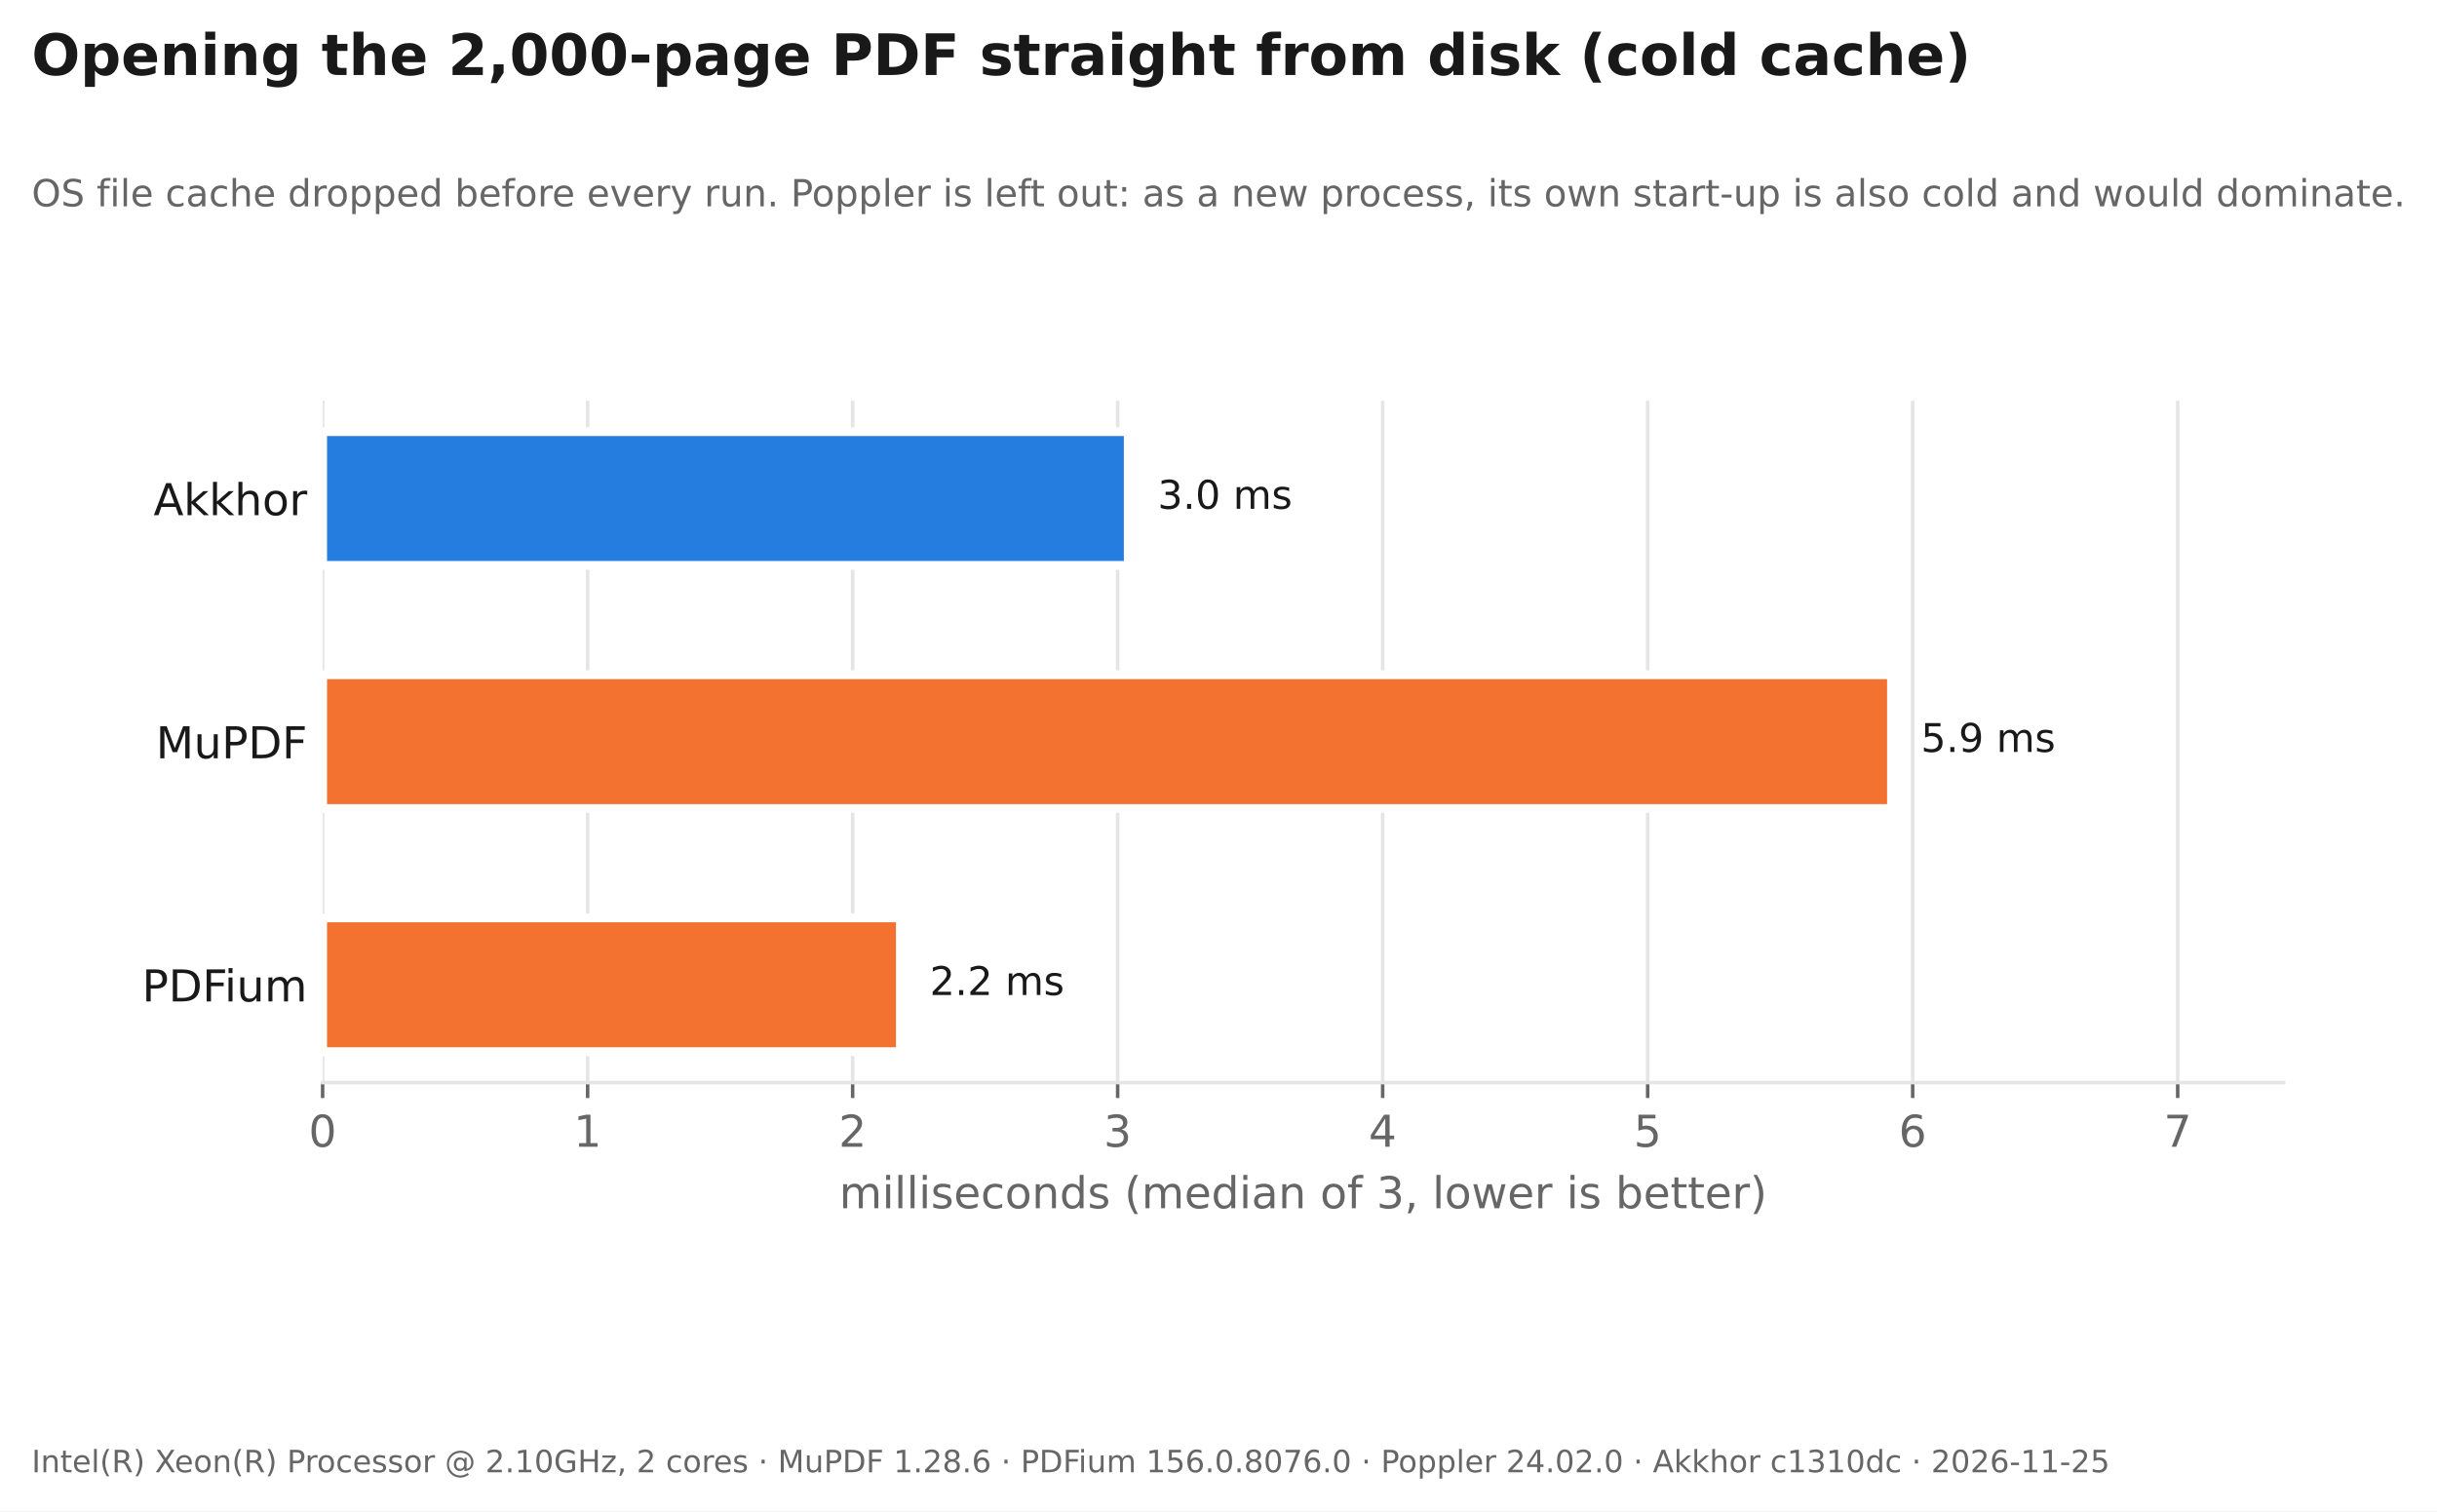
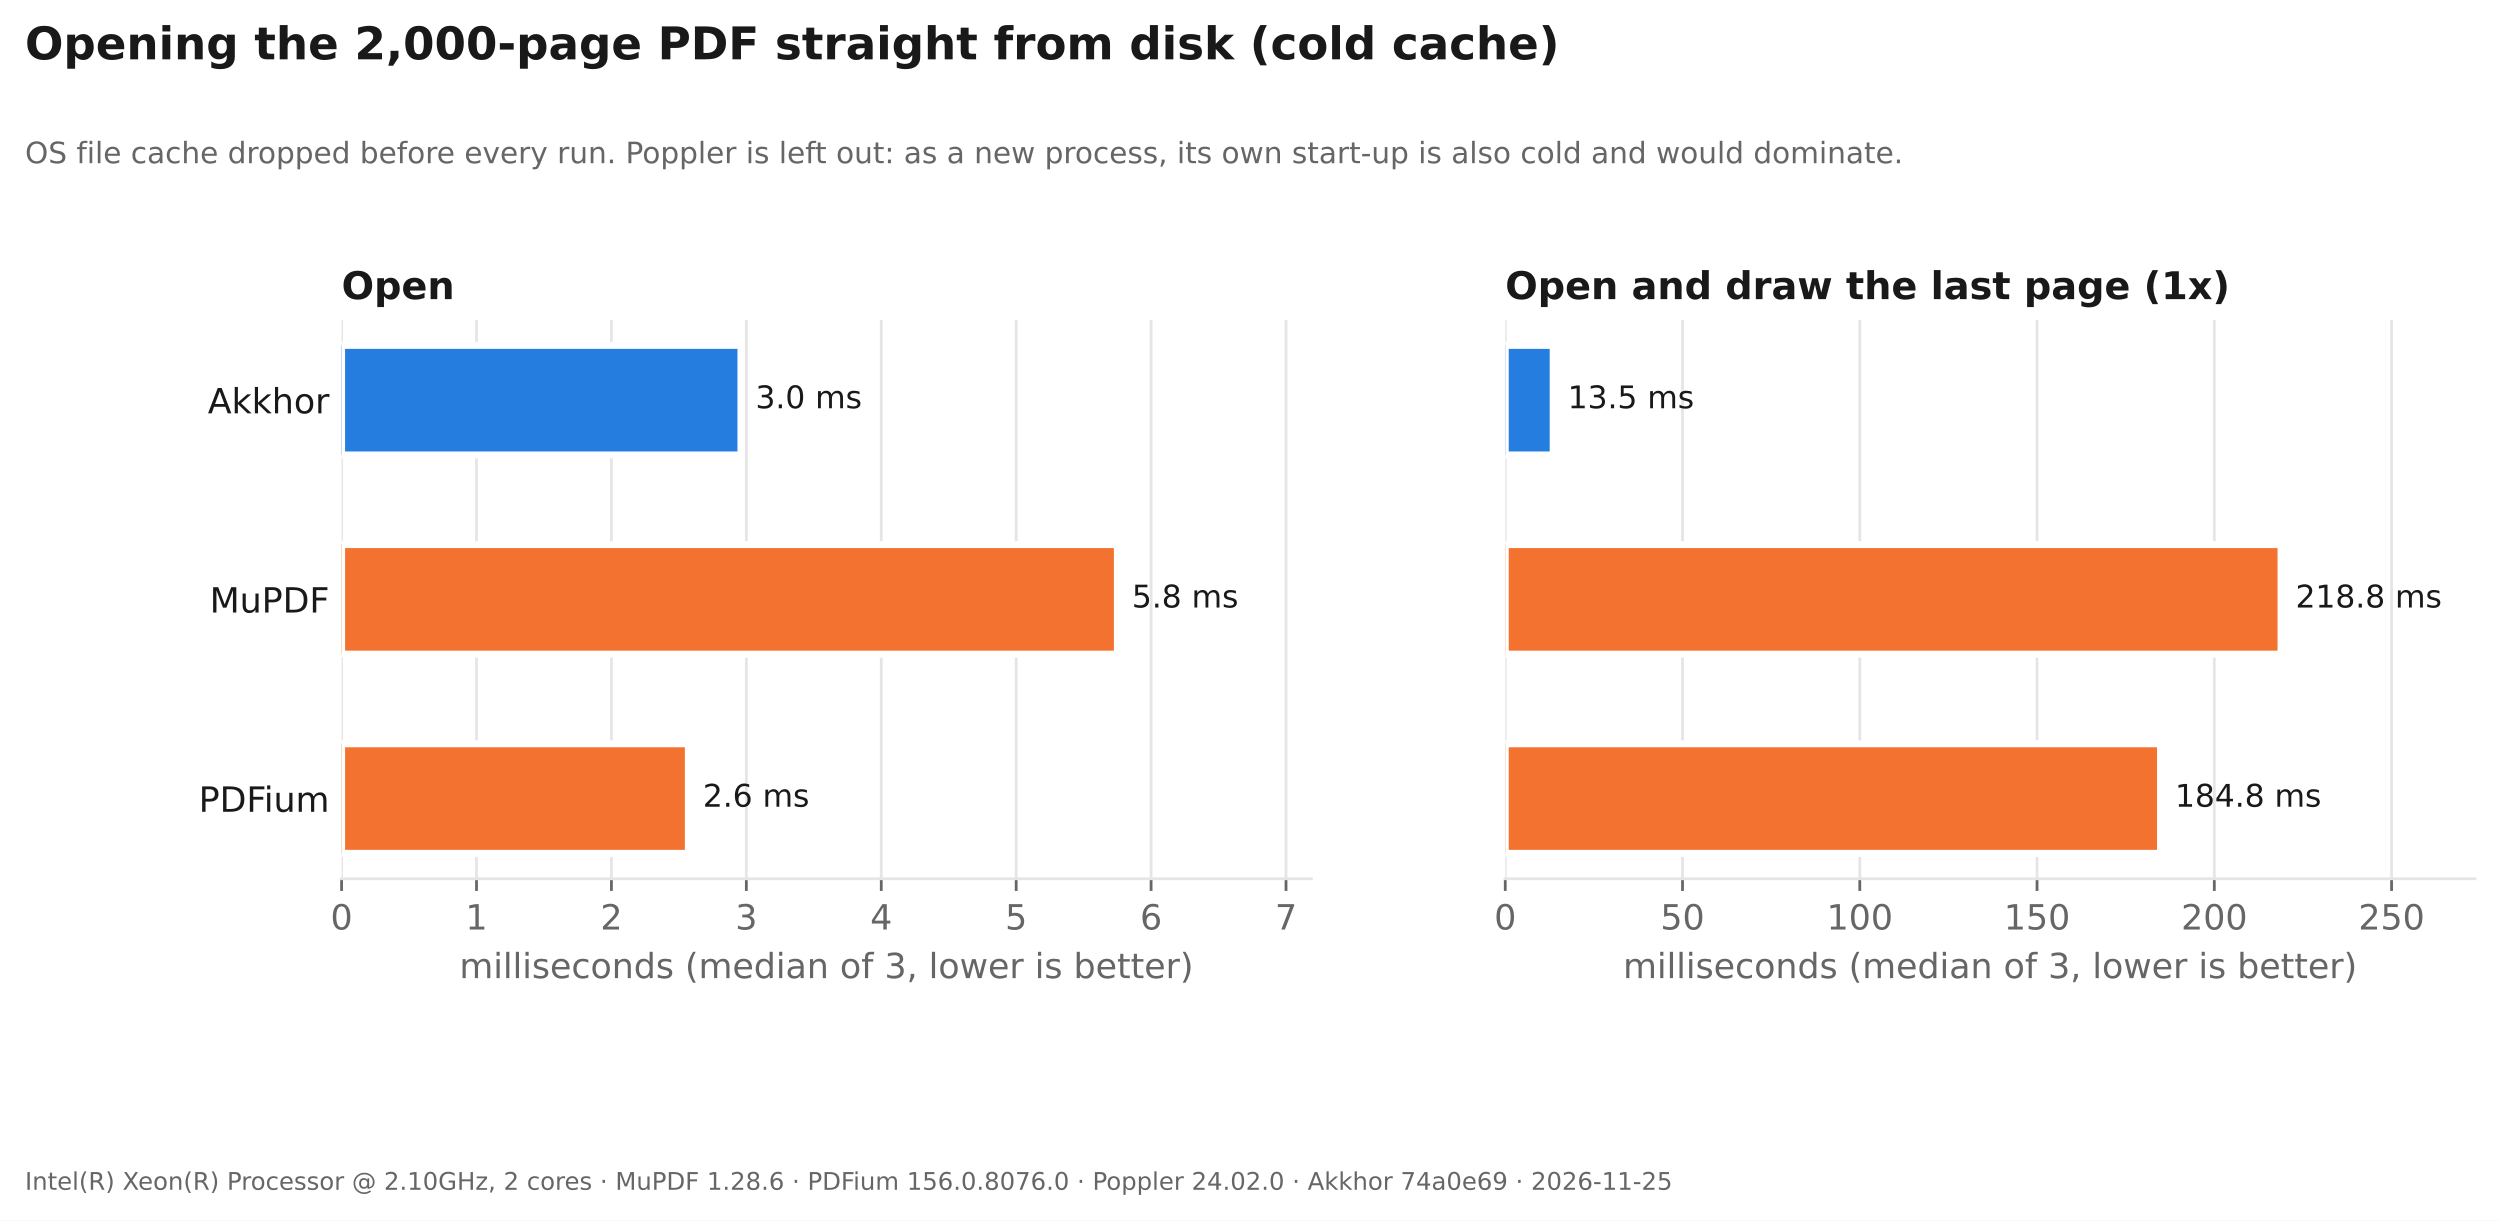
- <svg xmlns="http://www.w3.org/2000/svg" xmlns:xlink="http://www.w3.org/1999/xlink" width="554.738pt" height="344.002pt" viewBox="0 0 554.738 344.002" version="1.1">
+ <svg xmlns="http://www.w3.org/2000/svg" xmlns:xlink="http://www.w3.org/1999/xlink" width="719.28pt" height="351.202pt" viewBox="0 0 719.28 351.202" version="1.1">
  <defs>
    <style type="text/css">*{stroke-linejoin: round; stroke-linecap: butt}</style>
  </defs>
  <g id="figure_1">
    <g id="patch_1">
-       <path d="M 0 344.002  L 554.738 344.002  L 554.738 -0  L 0 -0  z " style="fill: #ffffff" />
+       <path d="M 0 351.202  L 719.28 351.202  L 719.28 -0  L 0 -0  z " style="fill: #ffffff" />
    </g>
    <g id="axes_1">
      <g id="patch_2">
-         <path d="M 73.44 246.425  L 519.84 246.425  L 519.84 91.193  L 73.44 91.193  z " style="fill: #ffffff" />
+         <path d="M 98.28 252.833  L 377.28 252.833  L 377.28 92.057  L 98.28 92.057  z " style="fill: #ffffff" />
      </g>
      <g id="matplotlib.axis_1">
        <g id="xtick_1">
          <g id="line2d_1">
-             <path d="M 73.44 246.425  L 73.44 91.193  " clip-path="url(#p0325943060)" style="fill: none; stroke: #e5e5e5; stroke-width: 0.8; stroke-linecap: square" />
+             <path d="M 98.28 252.833  L 98.28 92.057  " clip-path="url(#p5edfc6a438)" style="fill: none; stroke: #e5e5e5; stroke-width: 0.8; stroke-linecap: square" />
          </g>
          <g id="line2d_2">
            <defs>
-               <path id="m937feca48c" d="M 0 0  L 0 3.5  " style="stroke: #666666; stroke-width: 0.8" />
+               <path id="m8fb70e4db4" d="M 0 0  L 0 3.5  " style="stroke: #666666; stroke-width: 0.8" />
            </defs>
            <g>
-               <use xlink:href="#m937feca48c" x="73.44" y="246.425" style="fill: #666666; stroke: #666666; stroke-width: 0.8" />
+               <use xlink:href="#m8fb70e4db4" x="98.28" y="252.833" style="fill: #666666; stroke: #666666; stroke-width: 0.8" />
            </g>
          </g>
          <g id="text_1">
-             <text style="font-size: 10px; font-family: 'DejaVu Sans'; text-anchor: middle; fill: #666666" x="73.44" y="261.023" transform="rotate(-0 73.44 261.0227)">0</text>
+             <text style="font-size: 10px; font-family: 'DejaVu Sans'; text-anchor: middle; fill: #666666" x="98.28" y="267.431" transform="rotate(-0 98.28 267.4307)">0</text>
          </g>
        </g>
        <g id="xtick_2">
          <g id="line2d_3">
-             <path d="M 133.764 246.425  L 133.764 91.193  " clip-path="url(#p0325943060)" style="fill: none; stroke: #e5e5e5; stroke-width: 0.8; stroke-linecap: square" />
+             <path d="M 137.097 252.833  L 137.097 92.057  " clip-path="url(#p5edfc6a438)" style="fill: none; stroke: #e5e5e5; stroke-width: 0.8; stroke-linecap: square" />
          </g>
          <g id="line2d_4">
            <g>
-               <use xlink:href="#m937feca48c" x="133.764" y="246.425" style="fill: #666666; stroke: #666666; stroke-width: 0.8" />
+               <use xlink:href="#m8fb70e4db4" x="137.097" y="252.833" style="fill: #666666; stroke: #666666; stroke-width: 0.8" />
            </g>
          </g>
          <g id="text_2">
-             <text style="font-size: 10px; font-family: 'DejaVu Sans'; text-anchor: middle; fill: #666666" x="133.764" y="261.023" transform="rotate(-0 133.7643 261.0227)">1</text>
+             <text style="font-size: 10px; font-family: 'DejaVu Sans'; text-anchor: middle; fill: #666666" x="137.097" y="267.431" transform="rotate(-0 137.0974 267.4307)">1</text>
          </g>
        </g>
        <g id="xtick_3">
          <g id="line2d_5">
-             <path d="M 194.089 246.425  L 194.089 91.193  " clip-path="url(#p0325943060)" style="fill: none; stroke: #e5e5e5; stroke-width: 0.8; stroke-linecap: square" />
+             <path d="M 175.915 252.833  L 175.915 92.057  " clip-path="url(#p5edfc6a438)" style="fill: none; stroke: #e5e5e5; stroke-width: 0.8; stroke-linecap: square" />
          </g>
          <g id="line2d_6">
            <g>
-               <use xlink:href="#m937feca48c" x="194.089" y="246.425" style="fill: #666666; stroke: #666666; stroke-width: 0.8" />
+               <use xlink:href="#m8fb70e4db4" x="175.915" y="252.833" style="fill: #666666; stroke: #666666; stroke-width: 0.8" />
            </g>
          </g>
          <g id="text_3">
-             <text style="font-size: 10px; font-family: 'DejaVu Sans'; text-anchor: middle; fill: #666666" x="194.089" y="261.023" transform="rotate(-0 194.0886 261.0227)">2</text>
+             <text style="font-size: 10px; font-family: 'DejaVu Sans'; text-anchor: middle; fill: #666666" x="175.915" y="267.431" transform="rotate(-0 175.9148 267.4307)">2</text>
          </g>
        </g>
        <g id="xtick_4">
          <g id="line2d_7">
-             <path d="M 254.413 246.425  L 254.413 91.193  " clip-path="url(#p0325943060)" style="fill: none; stroke: #e5e5e5; stroke-width: 0.8; stroke-linecap: square" />
+             <path d="M 214.732 252.833  L 214.732 92.057  " clip-path="url(#p5edfc6a438)" style="fill: none; stroke: #e5e5e5; stroke-width: 0.8; stroke-linecap: square" />
          </g>
          <g id="line2d_8">
            <g>
-               <use xlink:href="#m937feca48c" x="254.413" y="246.425" style="fill: #666666; stroke: #666666; stroke-width: 0.8" />
+               <use xlink:href="#m8fb70e4db4" x="214.732" y="252.833" style="fill: #666666; stroke: #666666; stroke-width: 0.8" />
            </g>
          </g>
          <g id="text_4">
-             <text style="font-size: 10px; font-family: 'DejaVu Sans'; text-anchor: middle; fill: #666666" x="254.413" y="261.023" transform="rotate(-0 254.413 261.0227)">3</text>
+             <text style="font-size: 10px; font-family: 'DejaVu Sans'; text-anchor: middle; fill: #666666" x="214.732" y="267.431" transform="rotate(-0 214.7322 267.4307)">3</text>
          </g>
        </g>
        <g id="xtick_5">
          <g id="line2d_9">
-             <path d="M 314.737 246.425  L 314.737 91.193  " clip-path="url(#p0325943060)" style="fill: none; stroke: #e5e5e5; stroke-width: 0.8; stroke-linecap: square" />
+             <path d="M 253.55 252.833  L 253.55 92.057  " clip-path="url(#p5edfc6a438)" style="fill: none; stroke: #e5e5e5; stroke-width: 0.8; stroke-linecap: square" />
          </g>
          <g id="line2d_10">
            <g>
-               <use xlink:href="#m937feca48c" x="314.737" y="246.425" style="fill: #666666; stroke: #666666; stroke-width: 0.8" />
+               <use xlink:href="#m8fb70e4db4" x="253.55" y="252.833" style="fill: #666666; stroke: #666666; stroke-width: 0.8" />
            </g>
          </g>
          <g id="text_5">
-             <text style="font-size: 10px; font-family: 'DejaVu Sans'; text-anchor: middle; fill: #666666" x="314.737" y="261.023" transform="rotate(-0 314.7373 261.0227)">4</text>
+             <text style="font-size: 10px; font-family: 'DejaVu Sans'; text-anchor: middle; fill: #666666" x="253.55" y="267.431" transform="rotate(-0 253.5496 267.4307)">4</text>
          </g>
        </g>
        <g id="xtick_6">
          <g id="line2d_11">
-             <path d="M 375.062 246.425  L 375.062 91.193  " clip-path="url(#p0325943060)" style="fill: none; stroke: #e5e5e5; stroke-width: 0.8; stroke-linecap: square" />
+             <path d="M 292.367 252.833  L 292.367 92.057  " clip-path="url(#p5edfc6a438)" style="fill: none; stroke: #e5e5e5; stroke-width: 0.8; stroke-linecap: square" />
          </g>
          <g id="line2d_12">
            <g>
-               <use xlink:href="#m937feca48c" x="375.062" y="246.425" style="fill: #666666; stroke: #666666; stroke-width: 0.8" />
+               <use xlink:href="#m8fb70e4db4" x="292.367" y="252.833" style="fill: #666666; stroke: #666666; stroke-width: 0.8" />
            </g>
          </g>
          <g id="text_6">
-             <text style="font-size: 10px; font-family: 'DejaVu Sans'; text-anchor: middle; fill: #666666" x="375.062" y="261.023" transform="rotate(-0 375.0616 261.0227)">5</text>
+             <text style="font-size: 10px; font-family: 'DejaVu Sans'; text-anchor: middle; fill: #666666" x="292.367" y="267.431" transform="rotate(-0 292.367 267.4307)">5</text>
          </g>
        </g>
        <g id="xtick_7">
          <g id="line2d_13">
-             <path d="M 435.386 246.425  L 435.386 91.193  " clip-path="url(#p0325943060)" style="fill: none; stroke: #e5e5e5; stroke-width: 0.8; stroke-linecap: square" />
+             <path d="M 331.184 252.833  L 331.184 92.057  " clip-path="url(#p5edfc6a438)" style="fill: none; stroke: #e5e5e5; stroke-width: 0.8; stroke-linecap: square" />
          </g>
          <g id="line2d_14">
            <g>
-               <use xlink:href="#m937feca48c" x="435.386" y="246.425" style="fill: #666666; stroke: #666666; stroke-width: 0.8" />
+               <use xlink:href="#m8fb70e4db4" x="331.184" y="252.833" style="fill: #666666; stroke: #666666; stroke-width: 0.8" />
            </g>
          </g>
          <g id="text_7">
-             <text style="font-size: 10px; font-family: 'DejaVu Sans'; text-anchor: middle; fill: #666666" x="435.386" y="261.023" transform="rotate(-0 435.3859 261.0227)">6</text>
+             <text style="font-size: 10px; font-family: 'DejaVu Sans'; text-anchor: middle; fill: #666666" x="331.184" y="267.431" transform="rotate(-0 331.1843 267.4307)">6</text>
          </g>
        </g>
        <g id="xtick_8">
          <g id="line2d_15">
-             <path d="M 495.71 246.425  L 495.71 91.193  " clip-path="url(#p0325943060)" style="fill: none; stroke: #e5e5e5; stroke-width: 0.8; stroke-linecap: square" />
+             <path d="M 370.002 252.833  L 370.002 92.057  " clip-path="url(#p5edfc6a438)" style="fill: none; stroke: #e5e5e5; stroke-width: 0.8; stroke-linecap: square" />
          </g>
          <g id="line2d_16">
            <g>
-               <use xlink:href="#m937feca48c" x="495.71" y="246.425" style="fill: #666666; stroke: #666666; stroke-width: 0.8" />
+               <use xlink:href="#m8fb70e4db4" x="370.002" y="252.833" style="fill: #666666; stroke: #666666; stroke-width: 0.8" />
            </g>
          </g>
          <g id="text_8">
-             <text style="font-size: 10px; font-family: 'DejaVu Sans'; text-anchor: middle; fill: #666666" x="495.71" y="261.023" transform="rotate(-0 495.7103 261.0227)">7</text>
+             <text style="font-size: 10px; font-family: 'DejaVu Sans'; text-anchor: middle; fill: #666666" x="370.002" y="267.431" transform="rotate(-0 370.0017 267.4307)">7</text>
          </g>
        </g>
        <g id="text_9">
-           <text style="font-size: 10px; font-family: 'DejaVu Sans'; text-anchor: middle; fill: #666666" x="296.64" y="275.023" transform="rotate(-0 296.64 275.0235)">milliseconds (median of 3, lower is better)</text>
+           <text style="font-size: 10px; font-family: 'DejaVu Sans'; text-anchor: middle; fill: #666666" x="237.78" y="281.431" transform="rotate(-0 237.78 281.4315)">milliseconds (median of 3, lower is better)</text>
        </g>
      </g>
      <g id="matplotlib.axis_2">
        <g id="ytick_1">
          <g id="line2d_17" />
          <g id="text_10">
-             <text style="font-size: 10px; font-family: 'DejaVu Sans'; text-anchor: end; fill: #191919" x="69.94" y="117.267" transform="rotate(-0 69.94 117.2671)">Akkhor</text>
+             <text style="font-size: 10px; font-family: 'DejaVu Sans'; text-anchor: end; fill: #191919" x="94.78" y="118.927" transform="rotate(-0 94.78 118.9266)">Akkhor</text>
          </g>
        </g>
        <g id="ytick_2">
          <g id="line2d_18" />
          <g id="text_11">
-             <text style="font-size: 10px; font-family: 'DejaVu Sans'; text-anchor: end; fill: #191919" x="69.94" y="172.608" transform="rotate(-0 69.94 172.6078)">MuPDF</text>
+             <text style="font-size: 10px; font-family: 'DejaVu Sans'; text-anchor: end; fill: #191919" x="94.78" y="176.244" transform="rotate(-0 94.78 176.2438)">MuPDF</text>
          </g>
        </g>
        <g id="ytick_3">
          <g id="line2d_19" />
          <g id="text_12">
-             <text style="font-size: 10px; font-family: 'DejaVu Sans'; text-anchor: end; fill: #191919" x="69.94" y="227.949" transform="rotate(-0 69.94 227.9494)">PDFium</text>
+             <text style="font-size: 10px; font-family: 'DejaVu Sans'; text-anchor: end; fill: #191919" x="94.78" y="233.562" transform="rotate(-0 94.78 233.5619)">PDFium</text>
          </g>
        </g>
      </g>
      <g id="patch_3">
-         <path d="M 73.44 128.687  L 256.826 128.687  L 256.826 98.249  L 73.44 98.249  z " clip-path="url(#p0325943060)" style="fill: #257de0; stroke: #ffffff; stroke-width: 2; stroke-linejoin: miter" />
+         <path d="M 98.28 130.89  L 213.179 130.89  L 213.179 99.365  L 98.28 99.365  z " clip-path="url(#p5edfc6a438)" style="fill: #257de0; stroke: #ffffff; stroke-width: 2; stroke-linejoin: miter" />
      </g>
      <g id="patch_4">
-         <path d="M 73.44 184.028  L 430.56 184.028  L 430.56 153.59  L 73.44 153.59  z " clip-path="url(#p0325943060)" style="fill: #f47230; stroke: #ffffff; stroke-width: 2; stroke-linejoin: miter" />
+         <path d="M 98.28 188.207  L 321.48 188.207  L 321.48 156.683  L 98.28 156.683  z " clip-path="url(#p5edfc6a438)" style="fill: #f47230; stroke: #ffffff; stroke-width: 2; stroke-linejoin: miter" />
      </g>
      <g id="patch_5">
-         <path d="M 73.44 239.369  L 204.947 239.369  L 204.947 208.931  L 73.44 208.931  z " clip-path="url(#p0325943060)" style="fill: #f47230; stroke: #ffffff; stroke-width: 2; stroke-linejoin: miter" />
+         <path d="M 98.28 245.525  L 198.041 245.525  L 198.041 214  L 98.28 214  z " clip-path="url(#p5edfc6a438)" style="fill: #f47230; stroke: #ffffff; stroke-width: 2; stroke-linejoin: miter" />
      </g>
      <g id="patch_6">
-         <path d="M 73.44 246.425  L 519.84 246.425  " style="fill: none; stroke: #e5e5e5; stroke-width: 0.8; stroke-linejoin: miter; stroke-linecap: square" />
+         <path d="M 98.28 252.833  L 377.28 252.833  " style="fill: none; stroke: #e5e5e5; stroke-width: 0.8; stroke-linejoin: miter; stroke-linecap: square" />
      </g>
      <g id="text_13">
-         <text style="font-size: 9px; font-family: 'DejaVu Sans'; text-anchor: start; fill: #191919" x="263.522" y="115.806" transform="rotate(-0 263.5219 115.8057)">3.0 ms</text>
+         <text style="font-size: 9px; font-family: 'DejaVu Sans'; text-anchor: start; fill: #191919" x="217.364" y="117.465" transform="rotate(-0 217.3645 117.4653)">3.0 ms</text>
      </g>
      <g id="text_14">
-         <text style="font-size: 9px; font-family: 'DejaVu Sans'; text-anchor: start; fill: #191919" x="437.256" y="171.147" transform="rotate(-0 437.256 171.1469)">5.9 ms</text>
+         <text style="font-size: 9px; font-family: 'DejaVu Sans'; text-anchor: start; fill: #191919" x="325.665" y="174.783" transform="rotate(-0 325.665 174.7829)">5.8 ms</text>
      </g>
      <g id="text_15">
-         <text style="font-size: 9px; font-family: 'DejaVu Sans'; text-anchor: start; fill: #191919" x="211.643" y="226.488" transform="rotate(-0 211.643 226.4881)">2.2 ms</text>
-       </g>
-     </g>
-     <g id="text_16">
+         <text style="font-size: 9px; font-family: 'DejaVu Sans'; text-anchor: start; fill: #191919" x="202.226" y="232.101" transform="rotate(-0 202.2257 232.1006)">2.6 ms</text>
+       </g>
+       <g id="text_16">
+         <text style="font-weight: 700; font-size: 11px; font-family: 'DejaVu Sans'; text-anchor: start; fill: #191919" x="98.28" y="86.057" transform="rotate(-0 98.28 86.05702)">Open</text>
+       </g>
+     </g>
+     <g id="axes_2">
+       <g id="patch_7">
+         <path d="M 433.08 252.833  L 712.08 252.833  L 712.08 92.057  L 433.08 92.057  z " style="fill: #ffffff" />
+       </g>
+       <g id="matplotlib.axis_3">
+         <g id="xtick_9">
+           <g id="line2d_20">
+             <path d="M 433.08 252.833  L 433.08 92.057  " clip-path="url(#p6e1b5f97a2)" style="fill: none; stroke: #e5e5e5; stroke-width: 0.8; stroke-linecap: square" />
+           </g>
+           <g id="line2d_21">
+             <g>
+               <use xlink:href="#m8fb70e4db4" x="433.08" y="252.833" style="fill: #666666; stroke: #666666; stroke-width: 0.8" />
+             </g>
+           </g>
+           <g id="text_17">
+             <text style="font-size: 10px; font-family: 'DejaVu Sans'; text-anchor: middle; fill: #666666" x="433.08" y="267.431" transform="rotate(-0 433.08 267.4307)">0</text>
+           </g>
+         </g>
+         <g id="xtick_10">
+           <g id="line2d_22">
+             <path d="M 484.081 252.833  L 484.081 92.057  " clip-path="url(#p6e1b5f97a2)" style="fill: none; stroke: #e5e5e5; stroke-width: 0.8; stroke-linecap: square" />
+           </g>
+           <g id="line2d_23">
+             <g>
+               <use xlink:href="#m8fb70e4db4" x="484.081" y="252.833" style="fill: #666666; stroke: #666666; stroke-width: 0.8" />
+             </g>
+           </g>
+           <g id="text_18">
+             <text style="font-size: 10px; font-family: 'DejaVu Sans'; text-anchor: middle; fill: #666666" x="484.081" y="267.431" transform="rotate(-0 484.0808 267.4307)">50</text>
+           </g>
+         </g>
+         <g id="xtick_11">
+           <g id="line2d_24">
+             <path d="M 535.082 252.833  L 535.082 92.057  " clip-path="url(#p6e1b5f97a2)" style="fill: none; stroke: #e5e5e5; stroke-width: 0.8; stroke-linecap: square" />
+           </g>
+           <g id="line2d_25">
+             <g>
+               <use xlink:href="#m8fb70e4db4" x="535.082" y="252.833" style="fill: #666666; stroke: #666666; stroke-width: 0.8" />
+             </g>
+           </g>
+           <g id="text_19">
+             <text style="font-size: 10px; font-family: 'DejaVu Sans'; text-anchor: middle; fill: #666666" x="535.082" y="267.431" transform="rotate(-0 535.0816 267.4307)">100</text>
+           </g>
+         </g>
+         <g id="xtick_12">
+           <g id="line2d_26">
+             <path d="M 586.082 252.833  L 586.082 92.057  " clip-path="url(#p6e1b5f97a2)" style="fill: none; stroke: #e5e5e5; stroke-width: 0.8; stroke-linecap: square" />
+           </g>
+           <g id="line2d_27">
+             <g>
+               <use xlink:href="#m8fb70e4db4" x="586.082" y="252.833" style="fill: #666666; stroke: #666666; stroke-width: 0.8" />
+             </g>
+           </g>
+           <g id="text_20">
+             <text style="font-size: 10px; font-family: 'DejaVu Sans'; text-anchor: middle; fill: #666666" x="586.082" y="267.431" transform="rotate(-0 586.0825 267.4307)">150</text>
+           </g>
+         </g>
+         <g id="xtick_13">
+           <g id="line2d_28">
+             <path d="M 637.083 252.833  L 637.083 92.057  " clip-path="url(#p6e1b5f97a2)" style="fill: none; stroke: #e5e5e5; stroke-width: 0.8; stroke-linecap: square" />
+           </g>
+           <g id="line2d_29">
+             <g>
+               <use xlink:href="#m8fb70e4db4" x="637.083" y="252.833" style="fill: #666666; stroke: #666666; stroke-width: 0.8" />
+             </g>
+           </g>
+           <g id="text_21">
+             <text style="font-size: 10px; font-family: 'DejaVu Sans'; text-anchor: middle; fill: #666666" x="637.083" y="267.431" transform="rotate(-0 637.0833 267.4307)">200</text>
+           </g>
+         </g>
+         <g id="xtick_14">
+           <g id="line2d_30">
+             <path d="M 688.084 252.833  L 688.084 92.057  " clip-path="url(#p6e1b5f97a2)" style="fill: none; stroke: #e5e5e5; stroke-width: 0.8; stroke-linecap: square" />
+           </g>
+           <g id="line2d_31">
+             <g>
+               <use xlink:href="#m8fb70e4db4" x="688.084" y="252.833" style="fill: #666666; stroke: #666666; stroke-width: 0.8" />
+             </g>
+           </g>
+           <g id="text_22">
+             <text style="font-size: 10px; font-family: 'DejaVu Sans'; text-anchor: middle; fill: #666666" x="688.084" y="267.431" transform="rotate(-0 688.0841 267.4307)">250</text>
+           </g>
+         </g>
+         <g id="text_23">
+           <text style="font-size: 10px; font-family: 'DejaVu Sans'; text-anchor: middle; fill: #666666" x="572.58" y="281.431" transform="rotate(-0 572.58 281.4315)">milliseconds (median of 3, lower is better)</text>
+         </g>
+       </g>
+       <g id="matplotlib.axis_4">
+         <g id="ytick_4">
+           <g id="line2d_32" />
+         </g>
+         <g id="ytick_5">
+           <g id="line2d_33" />
+         </g>
+         <g id="ytick_6">
+           <g id="line2d_34" />
+         </g>
+       </g>
+       <g id="patch_8">
+         <path d="M 433.08 130.89  L 446.871 130.89  L 446.871 99.365  L 433.08 99.365  z " clip-path="url(#p6e1b5f97a2)" style="fill: #257de0; stroke: #ffffff; stroke-width: 2; stroke-linejoin: miter" />
+       </g>
+       <g id="patch_9">
+         <path d="M 433.08 188.207  L 656.28 188.207  L 656.28 156.683  L 433.08 156.683  z " clip-path="url(#p6e1b5f97a2)" style="fill: #f47230; stroke: #ffffff; stroke-width: 2; stroke-linejoin: miter" />
+       </g>
+       <g id="patch_10">
+         <path d="M 433.08 245.525  L 621.599 245.525  L 621.599 214  L 433.08 214  z " clip-path="url(#p6e1b5f97a2)" style="fill: #f47230; stroke: #ffffff; stroke-width: 2; stroke-linejoin: miter" />
+       </g>
+       <g id="patch_11">
+         <path d="M 433.08 252.833  L 712.08 252.833  " style="fill: none; stroke: #e5e5e5; stroke-width: 0.8; stroke-linejoin: miter; stroke-linecap: square" />
+       </g>
+       <g id="text_24">
+         <text style="font-size: 9px; font-family: 'DejaVu Sans'; text-anchor: start; fill: #191919" x="451.056" y="117.465" transform="rotate(-0 451.0556 117.4653)">13.5 ms</text>
+       </g>
+       <g id="text_25">
+         <text style="font-size: 9px; font-family: 'DejaVu Sans'; text-anchor: start; fill: #191919" x="660.465" y="174.783" transform="rotate(-0 660.465 174.7829)">218.8 ms</text>
+       </g>
+       <g id="text_26">
+         <text style="font-size: 9px; font-family: 'DejaVu Sans'; text-anchor: start; fill: #191919" x="625.784" y="232.101" transform="rotate(-0 625.7844 232.1006)">184.8 ms</text>
+       </g>
+       <g id="text_27">
+         <text style="font-weight: 700; font-size: 11px; font-family: 'DejaVu Sans'; text-anchor: start; fill: #191919" x="433.08" y="86.057" transform="rotate(-0 433.08 86.05702)">Open and draw the last page (1x)</text>
+       </g>
+     </g>
+     <g id="text_28">
      <text style="font-weight: 700; font-size: 13px; font-family: 'DejaVu Sans'; text-anchor: start; fill: #191919" x="7.2" y="17.078" transform="rotate(-0 7.2 17.07797)">Opening the 2,000-page PDF straight from disk (cold cache)</text>
    </g>
-     <g id="text_17">
+     <g id="text_29">
      <text style="font-size: 8.5px; font-family: 'DejaVu Sans'; text-anchor: start; fill: #666666" x="7.2" y="46.959" transform="rotate(-0 7.2 46.95902)">OS file cache dropped before every run. Poppler is left out: as a new process, its own start-up is also cold and would dominate.</text>
    </g>
-     <g id="text_18">
-       <text style="font-size: 7px; font-family: 'DejaVu Sans'; text-anchor: start; fill: #666666" x="7.2" y="335.12" transform="rotate(-0 7.2 335.1199)">Intel(R) Xeon(R) Processor @ 2.10GHz, 2 cores · MuPDF 1.28.6 · PDFium 156.0.8076.0 · Poppler 24.02.0 · Akkhor c1310dc · 2026-11-25</text>
+     <g id="text_30">
+       <text style="font-size: 7px; font-family: 'DejaVu Sans'; text-anchor: start; fill: #666666" x="7.2" y="342.32" transform="rotate(-0 7.2 342.3199)">Intel(R) Xeon(R) Processor @ 2.10GHz, 2 cores · MuPDF 1.28.6 · PDFium 156.0.8076.0 · Poppler 24.02.0 · Akkhor 74a0e69 · 2026-11-25</text>
    </g>
  </g>
  <defs>
-     <clipPath id="p0325943060">
-       <rect x="73.44" y="91.193" width="446.4" height="155.232" />
+     <clipPath id="p5edfc6a438">
+       <rect x="98.28" y="92.057" width="279" height="160.776" />
+     </clipPath>
+     <clipPath id="p6e1b5f97a2">
+       <rect x="433.08" y="92.057" width="279" height="160.776" />
    </clipPath>
  </defs>
</svg>
